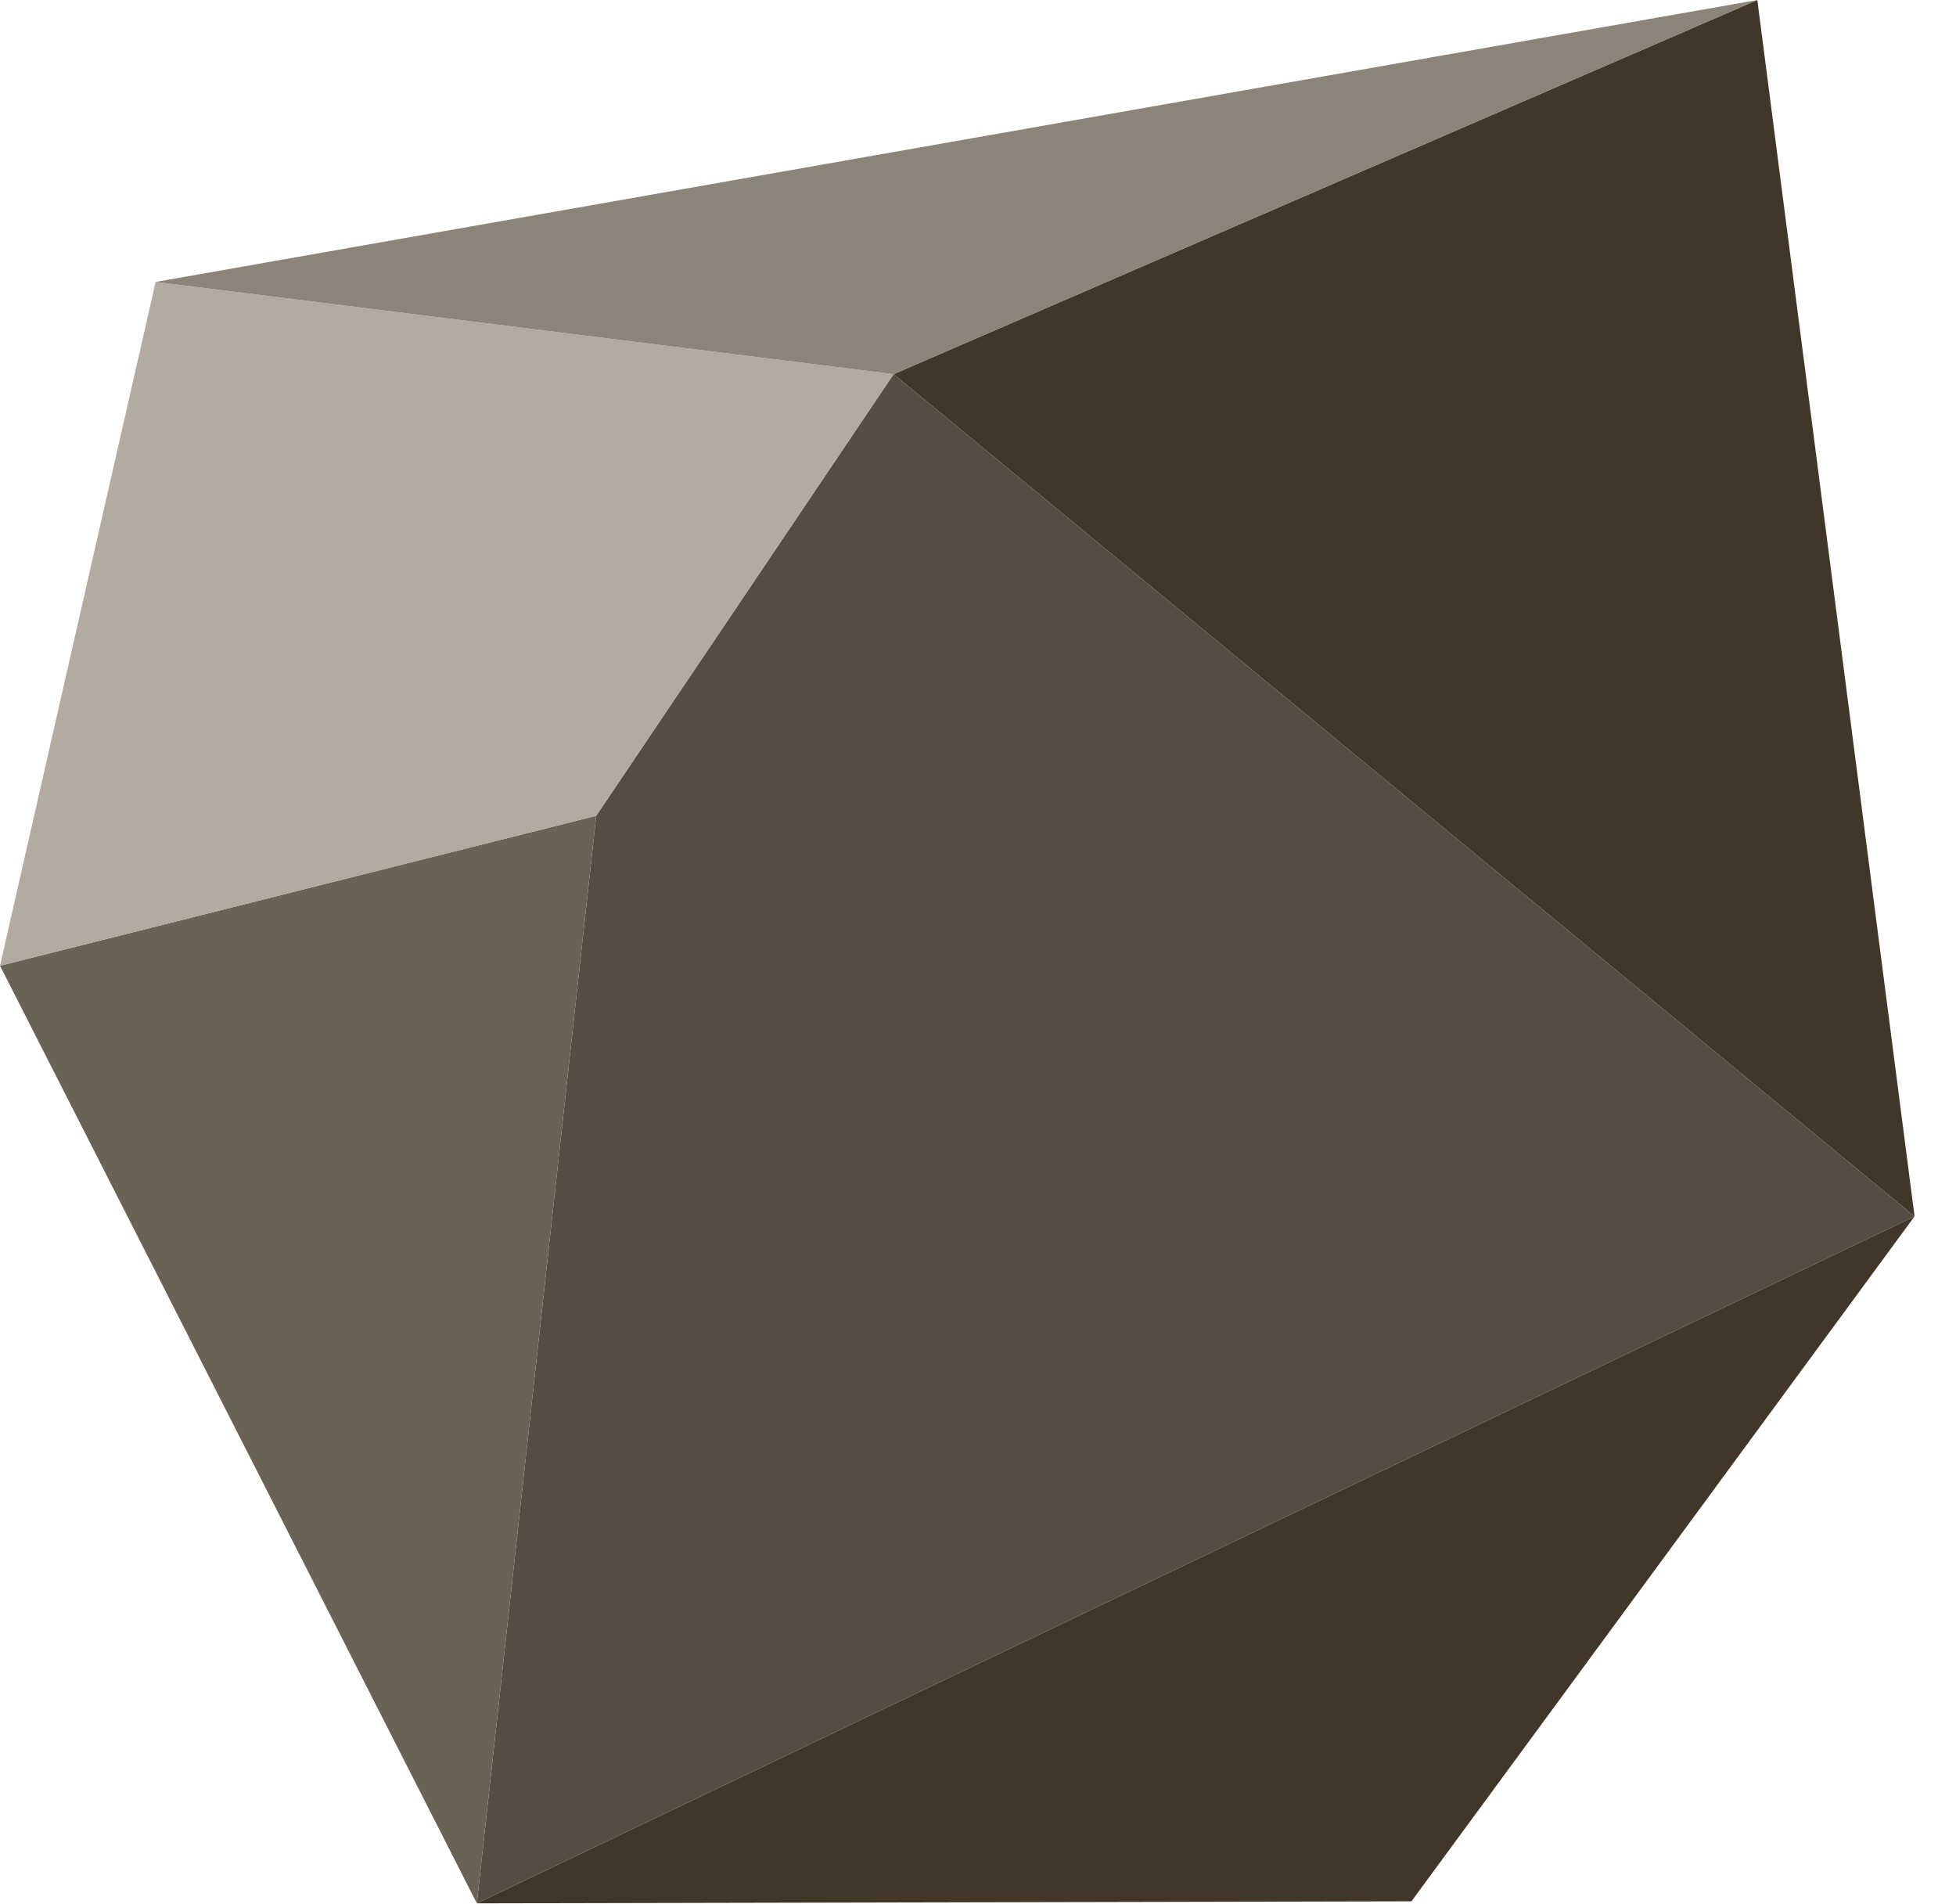
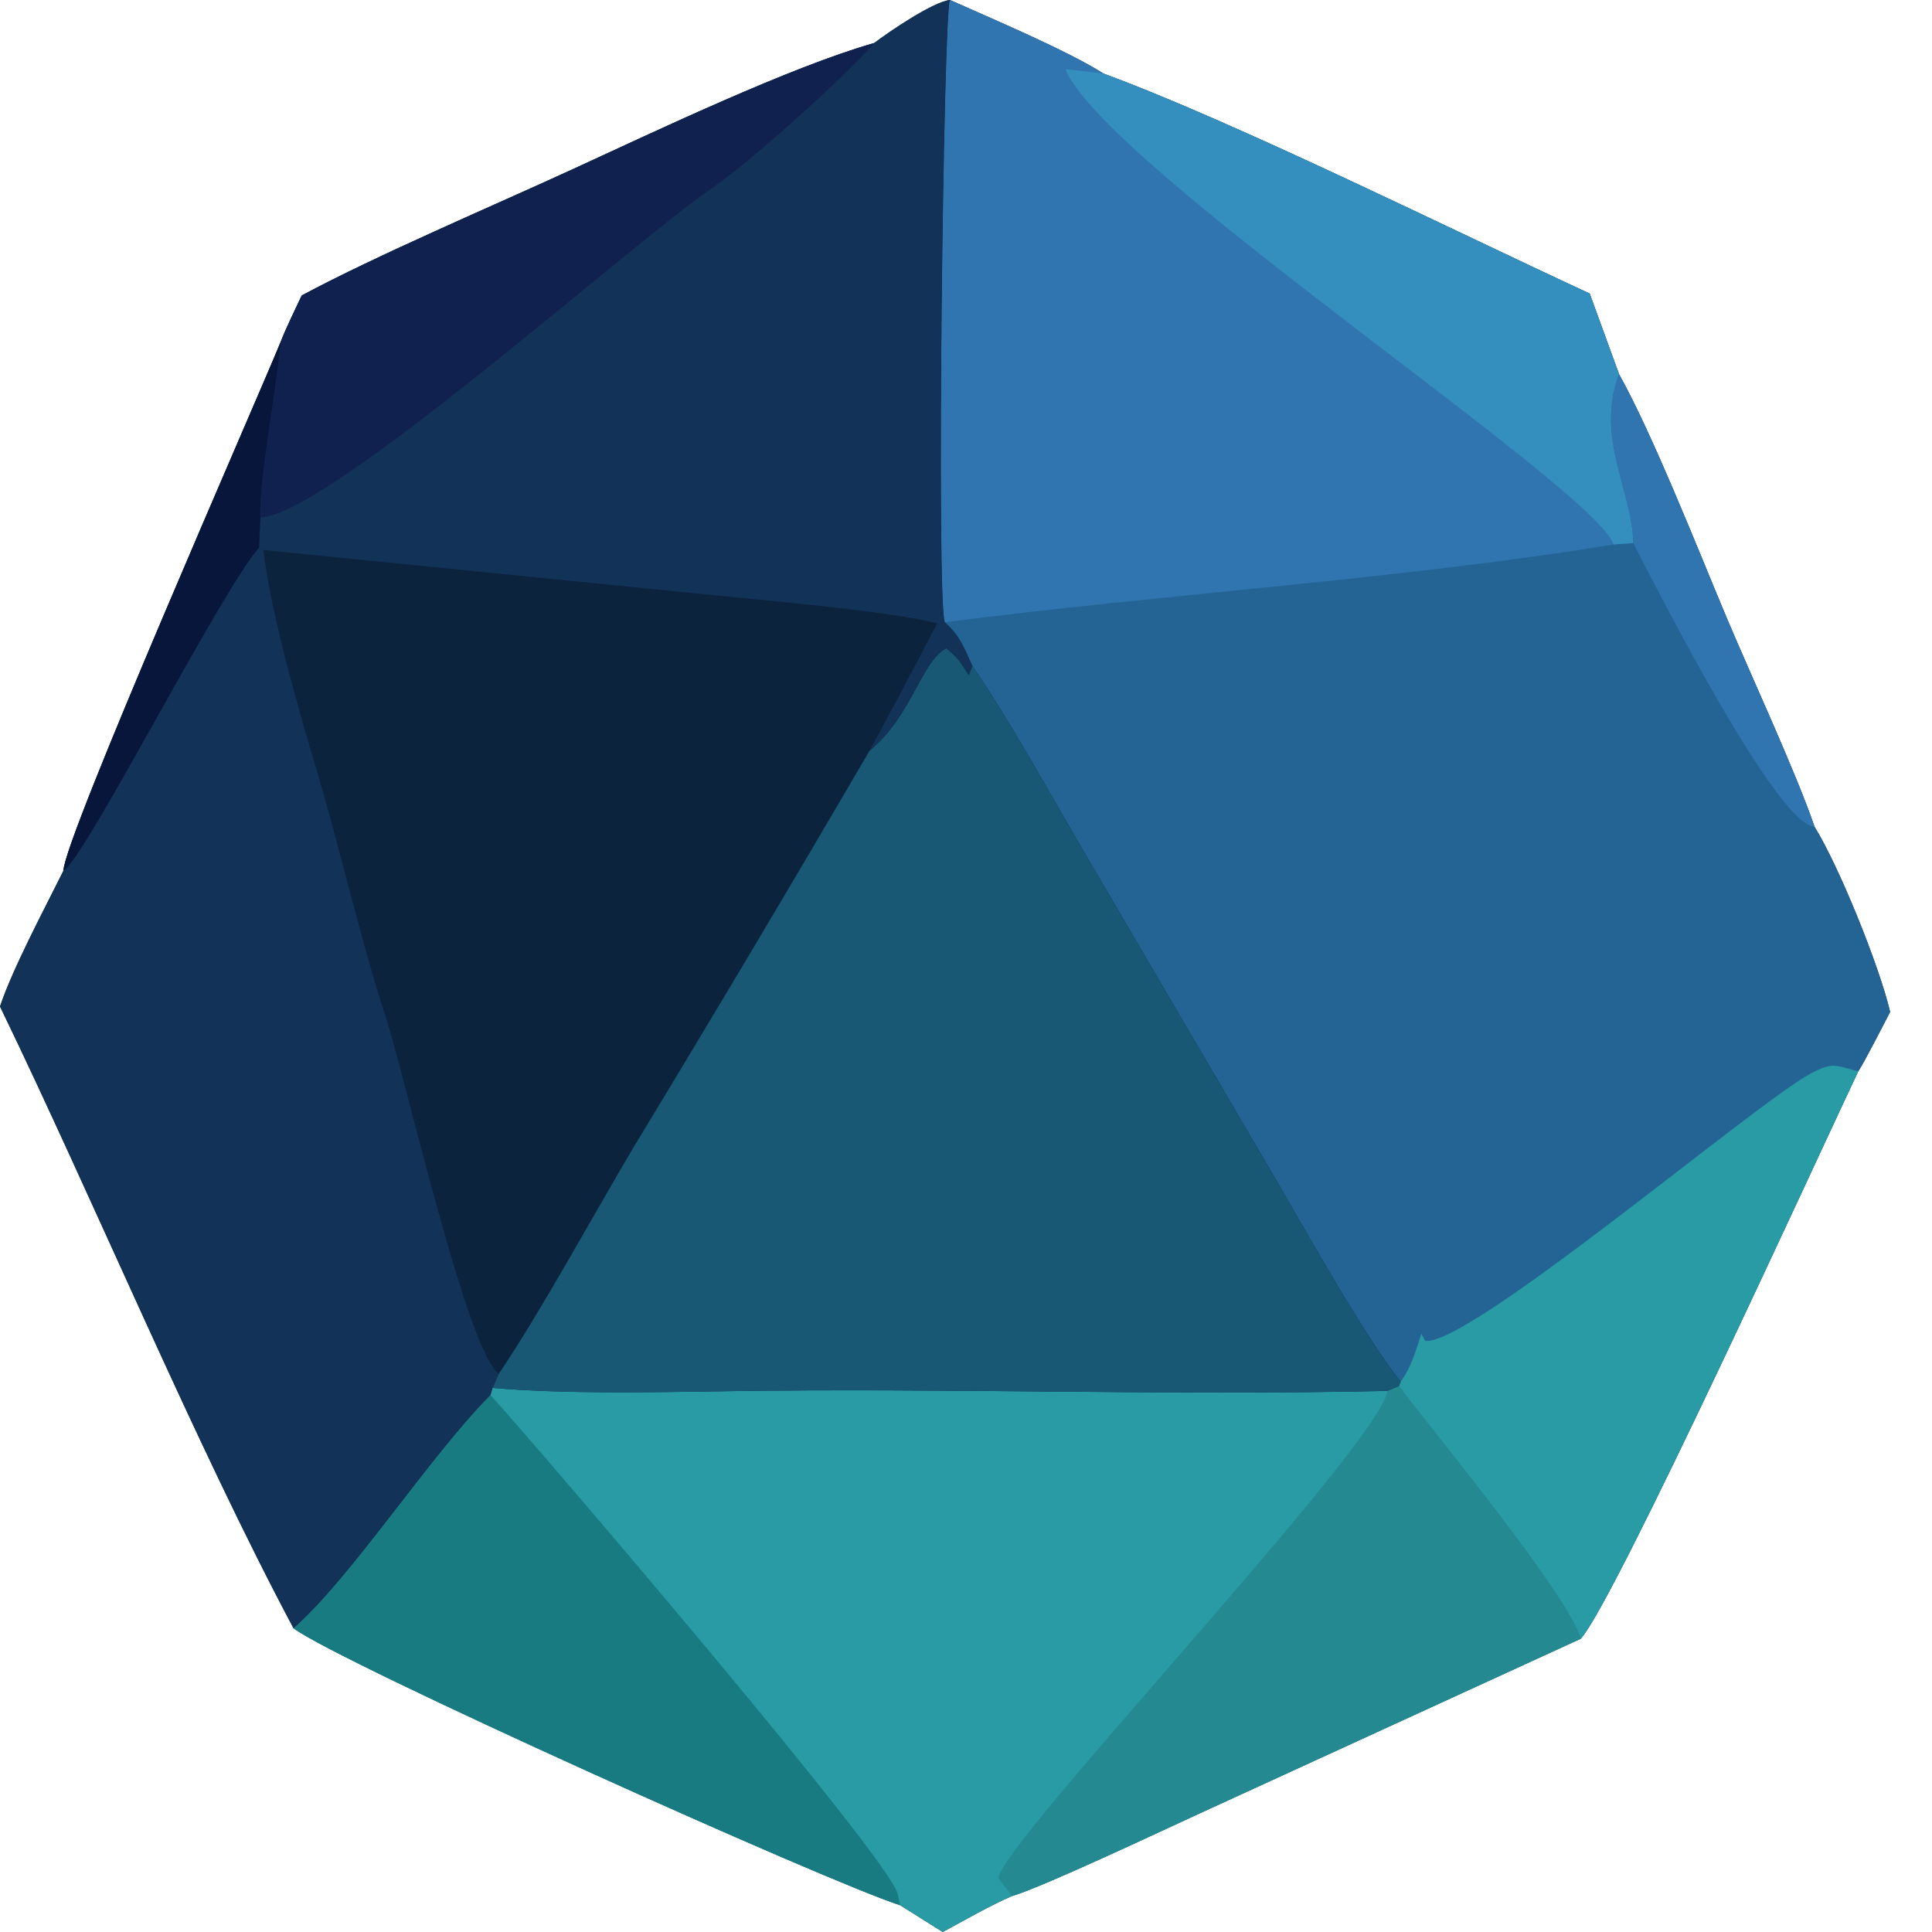
- <svg xmlns="http://www.w3.org/2000/svg" width="37px" height="36px" viewBox="0 0 37 36" version="1.1">
-   <g id="Landing" stroke="none" stroke-width="1" fill="none" fill-rule="evenodd">
-     <g id="04-Landing---Real-Text" transform="translate(-170, -62)">
-       <g id="Group-7" transform="translate(170, 62)">
-         <polygon id="Fill-1" fill="#423629" points="9.02 35.996 26.699 35.958 36.215 23.005" />
-         <polygon id="Fill-2" fill="#423629" points="33.242 0 16.904 7.076 36.216 23.005" />
-         <polygon id="Fill-3" fill="#574C41" points="11.278 15.428 9.02 35.996 36.216 23.005 16.904 7.076" />
-         <polygon id="Fill-4" fill="#6B6256" points="0 18.264 9.02 35.996 11.278 15.428" />
-         <polygon id="Fill-5" fill="#B3AAA0" points="0 18.264 11.278 15.428 16.904 7.076 2.944 5.332" />
-         <polygon id="Fill-6" fill="#8C8479" points="33.242 0 2.944 5.332 16.904 7.076" />
-       </g>
-     </g>
-   </g>
+ <svg xmlns="http://www.w3.org/2000/svg" width="24" height="24" viewBox="0 0 24 24" fill="none">
+   <path d="M10.859 0.535C11.041 0.397 11.584 0.025 11.8 0C12.321 0.233 13.252 0.625 13.709 0.915C15.341 1.515 18.113 2.893 19.747 3.647L20.112 4.649C20.527 5.389 21.091 6.822 21.445 7.665C21.738 8.362 22.309 9.593 22.54 10.269C22.844 10.758 23.348 12.005 23.48 12.571C23.4 12.721 23.163 13.191 23.083 13.309C22.624 14.273 20.059 19.889 19.636 20.357L14.895 22.53C14.492 22.714 12.946 23.445 12.572 23.553C12.302 23.669 11.975 23.858 11.711 24L11.181 23.667C10.28 23.379 4.203 20.647 3.646 20.226C2.428 17.942 1.165 14.909 0 12.503C0.158 12.03 0.555 11.285 0.789 10.815C0.789 10.432 3.176 5.006 3.487 4.247C3.549 4.083 3.671 3.838 3.748 3.671C4.692 3.166 6.108 2.565 7.118 2.101C8.154 1.625 9.82 0.831 10.859 0.535Z" fill="#0C233D" />
+   <path d="M11.8 0C12.321 0.233 13.252 0.625 13.709 0.915C15.341 1.515 18.113 2.893 19.747 3.647L20.112 4.649C20.527 5.389 21.091 6.822 21.445 7.665C21.738 8.362 22.309 9.593 22.54 10.269C22.844 10.758 23.348 12.005 23.48 12.571C23.4 12.721 23.164 13.191 23.083 13.309C22.625 14.273 20.059 19.889 19.636 20.357C19.472 19.806 17.847 17.841 17.378 17.22L17.4 17.162C16.98 16.653 16.197 15.25 15.851 14.656L13.488 10.621C13.083 9.932 12.519 8.906 12.078 8.272C11.97 8.035 11.929 7.907 11.736 7.73C11.63 7.418 11.719 0.16 11.8 0Z" fill="#246494" />
+   <path d="M11.8 0C12.321 0.233 13.252 0.625 13.709 0.915C15.341 1.515 18.113 2.893 19.747 3.647L20.112 4.649C19.813 5.44 20.279 6.097 20.289 6.746L20.045 6.763C17.513 7.184 14.363 7.389 11.736 7.73C11.63 7.418 11.719 0.16 11.8 0Z" fill="#3175B0" />
+   <path d="M20.045 6.763C19.81 6.059 13.743 2.078 13.234 0.859C13.393 0.876 13.551 0.894 13.709 0.915C15.341 1.515 18.113 2.893 19.747 3.647L20.112 4.649C19.813 5.44 20.279 6.097 20.289 6.746L20.045 6.763Z" fill="#358FBE" />
+   <path d="M17.4 17.162C17.538 16.973 17.582 16.79 17.657 16.568L17.705 16.657C18.255 16.723 21.82 13.692 22.493 13.336C22.769 13.19 22.797 13.233 23.083 13.309C22.624 14.273 20.059 19.889 19.636 20.357C19.472 19.806 17.847 17.841 17.377 17.22L17.4 17.162Z" fill="#289BA5" />
+   <path d="M20.112 4.649C20.527 5.389 21.091 6.822 21.445 7.665C21.738 8.362 22.309 9.593 22.54 10.269C22.066 10.244 20.575 7.3 20.289 6.746C20.279 6.097 19.813 5.44 20.112 4.649Z" fill="#3175B0" />
+   <path d="M6.118 17.241C7.01 17.318 8.113 17.295 9.016 17.282C11.745 17.239 14.511 17.339 17.236 17.278L17.377 17.22C17.847 17.841 19.472 19.806 19.636 20.357L14.895 22.53C14.492 22.714 12.946 23.445 12.572 23.553C12.302 23.669 11.975 23.858 11.711 24L11.181 23.667C10.28 23.379 4.203 20.647 3.646 20.226C4.37 19.591 5.33 18.098 6.092 17.33L6.118 17.241Z" fill="#289BA5" />
+   <path d="M17.378 17.22C17.847 17.841 19.472 19.806 19.636 20.357L14.895 22.53C14.492 22.714 12.946 23.445 12.572 23.553L12.403 23.332C12.422 22.913 17.136 17.951 17.236 17.278L17.378 17.22Z" fill="#258992" />
+   <path d="M3.646 20.226C4.37 19.591 5.33 18.098 6.092 17.329C6.715 18.016 11.055 23.091 11.151 23.527C11.161 23.574 11.173 23.619 11.181 23.666C10.28 23.379 4.203 20.647 3.646 20.226Z" fill="#197B82" />
+   <path d="M10.803 9.324C11.325 8.897 11.44 8.225 11.754 8.052C11.896 8.169 11.903 8.187 12.007 8.344L12.035 8.386L12.078 8.272C12.519 8.906 13.083 9.932 13.488 10.621L15.851 14.656C16.197 15.25 16.98 16.653 17.4 17.162L17.378 17.22L17.236 17.278C14.511 17.339 11.745 17.239 9.016 17.282C8.113 17.295 7.01 17.318 6.118 17.241L6.197 17.064C6.695 16.334 7.4 15.043 7.871 14.251C8.862 12.617 9.84 10.974 10.803 9.324Z" fill="#185874" />
+   <path d="M10.859 0.535C11.041 0.397 11.584 0.025 11.8 0C11.719 0.16 11.63 7.418 11.736 7.73C11.929 7.907 11.97 8.035 12.078 8.272L12.034 8.386L12.007 8.344C11.903 8.187 11.896 8.169 11.754 8.052C11.44 8.225 11.325 8.897 10.803 9.324C11.088 8.799 11.368 8.272 11.643 7.742C11.001 7.584 9.458 7.455 8.74 7.381L3.271 6.832L3.218 6.804L3.234 6.427C3.216 5.956 3.44 4.827 3.487 4.247C3.549 4.083 3.671 3.838 3.748 3.671C4.692 3.166 6.108 2.565 7.118 2.101C8.154 1.625 9.82 0.831 10.859 0.535Z" fill="#133258" />
+   <path d="M3.748 3.671C4.692 3.166 6.108 2.565 7.118 2.101C8.154 1.625 9.82 0.831 10.859 0.535C10.484 0.966 9.297 2.033 8.84 2.341C7.862 3.002 4.073 6.408 3.234 6.427C3.216 5.956 3.44 4.827 3.487 4.247C3.549 4.083 3.671 3.838 3.748 3.671Z" fill="#11214F" />
+   <path d="M3.487 4.247C3.44 4.827 3.216 5.956 3.234 6.427L3.218 6.804L3.271 6.832C3.37 7.648 3.705 8.8 3.945 9.609C4.221 10.534 4.492 11.721 4.782 12.601C5.028 13.347 5.8 16.792 6.197 17.064L6.118 17.241L6.092 17.33C5.33 18.098 4.369 19.591 3.646 20.227C2.428 17.942 1.165 14.909 0 12.503C0.158 12.03 0.555 11.285 0.789 10.815C0.789 10.432 3.176 5.006 3.487 4.247Z" fill="#133258" />
+   <path d="M3.487 4.247C3.44 4.827 3.216 5.956 3.235 6.427L3.218 6.804C2.751 7.327 1.048 10.68 0.789 10.815C0.789 10.432 3.176 5.006 3.487 4.247Z" fill="#08163B" />
</svg>
